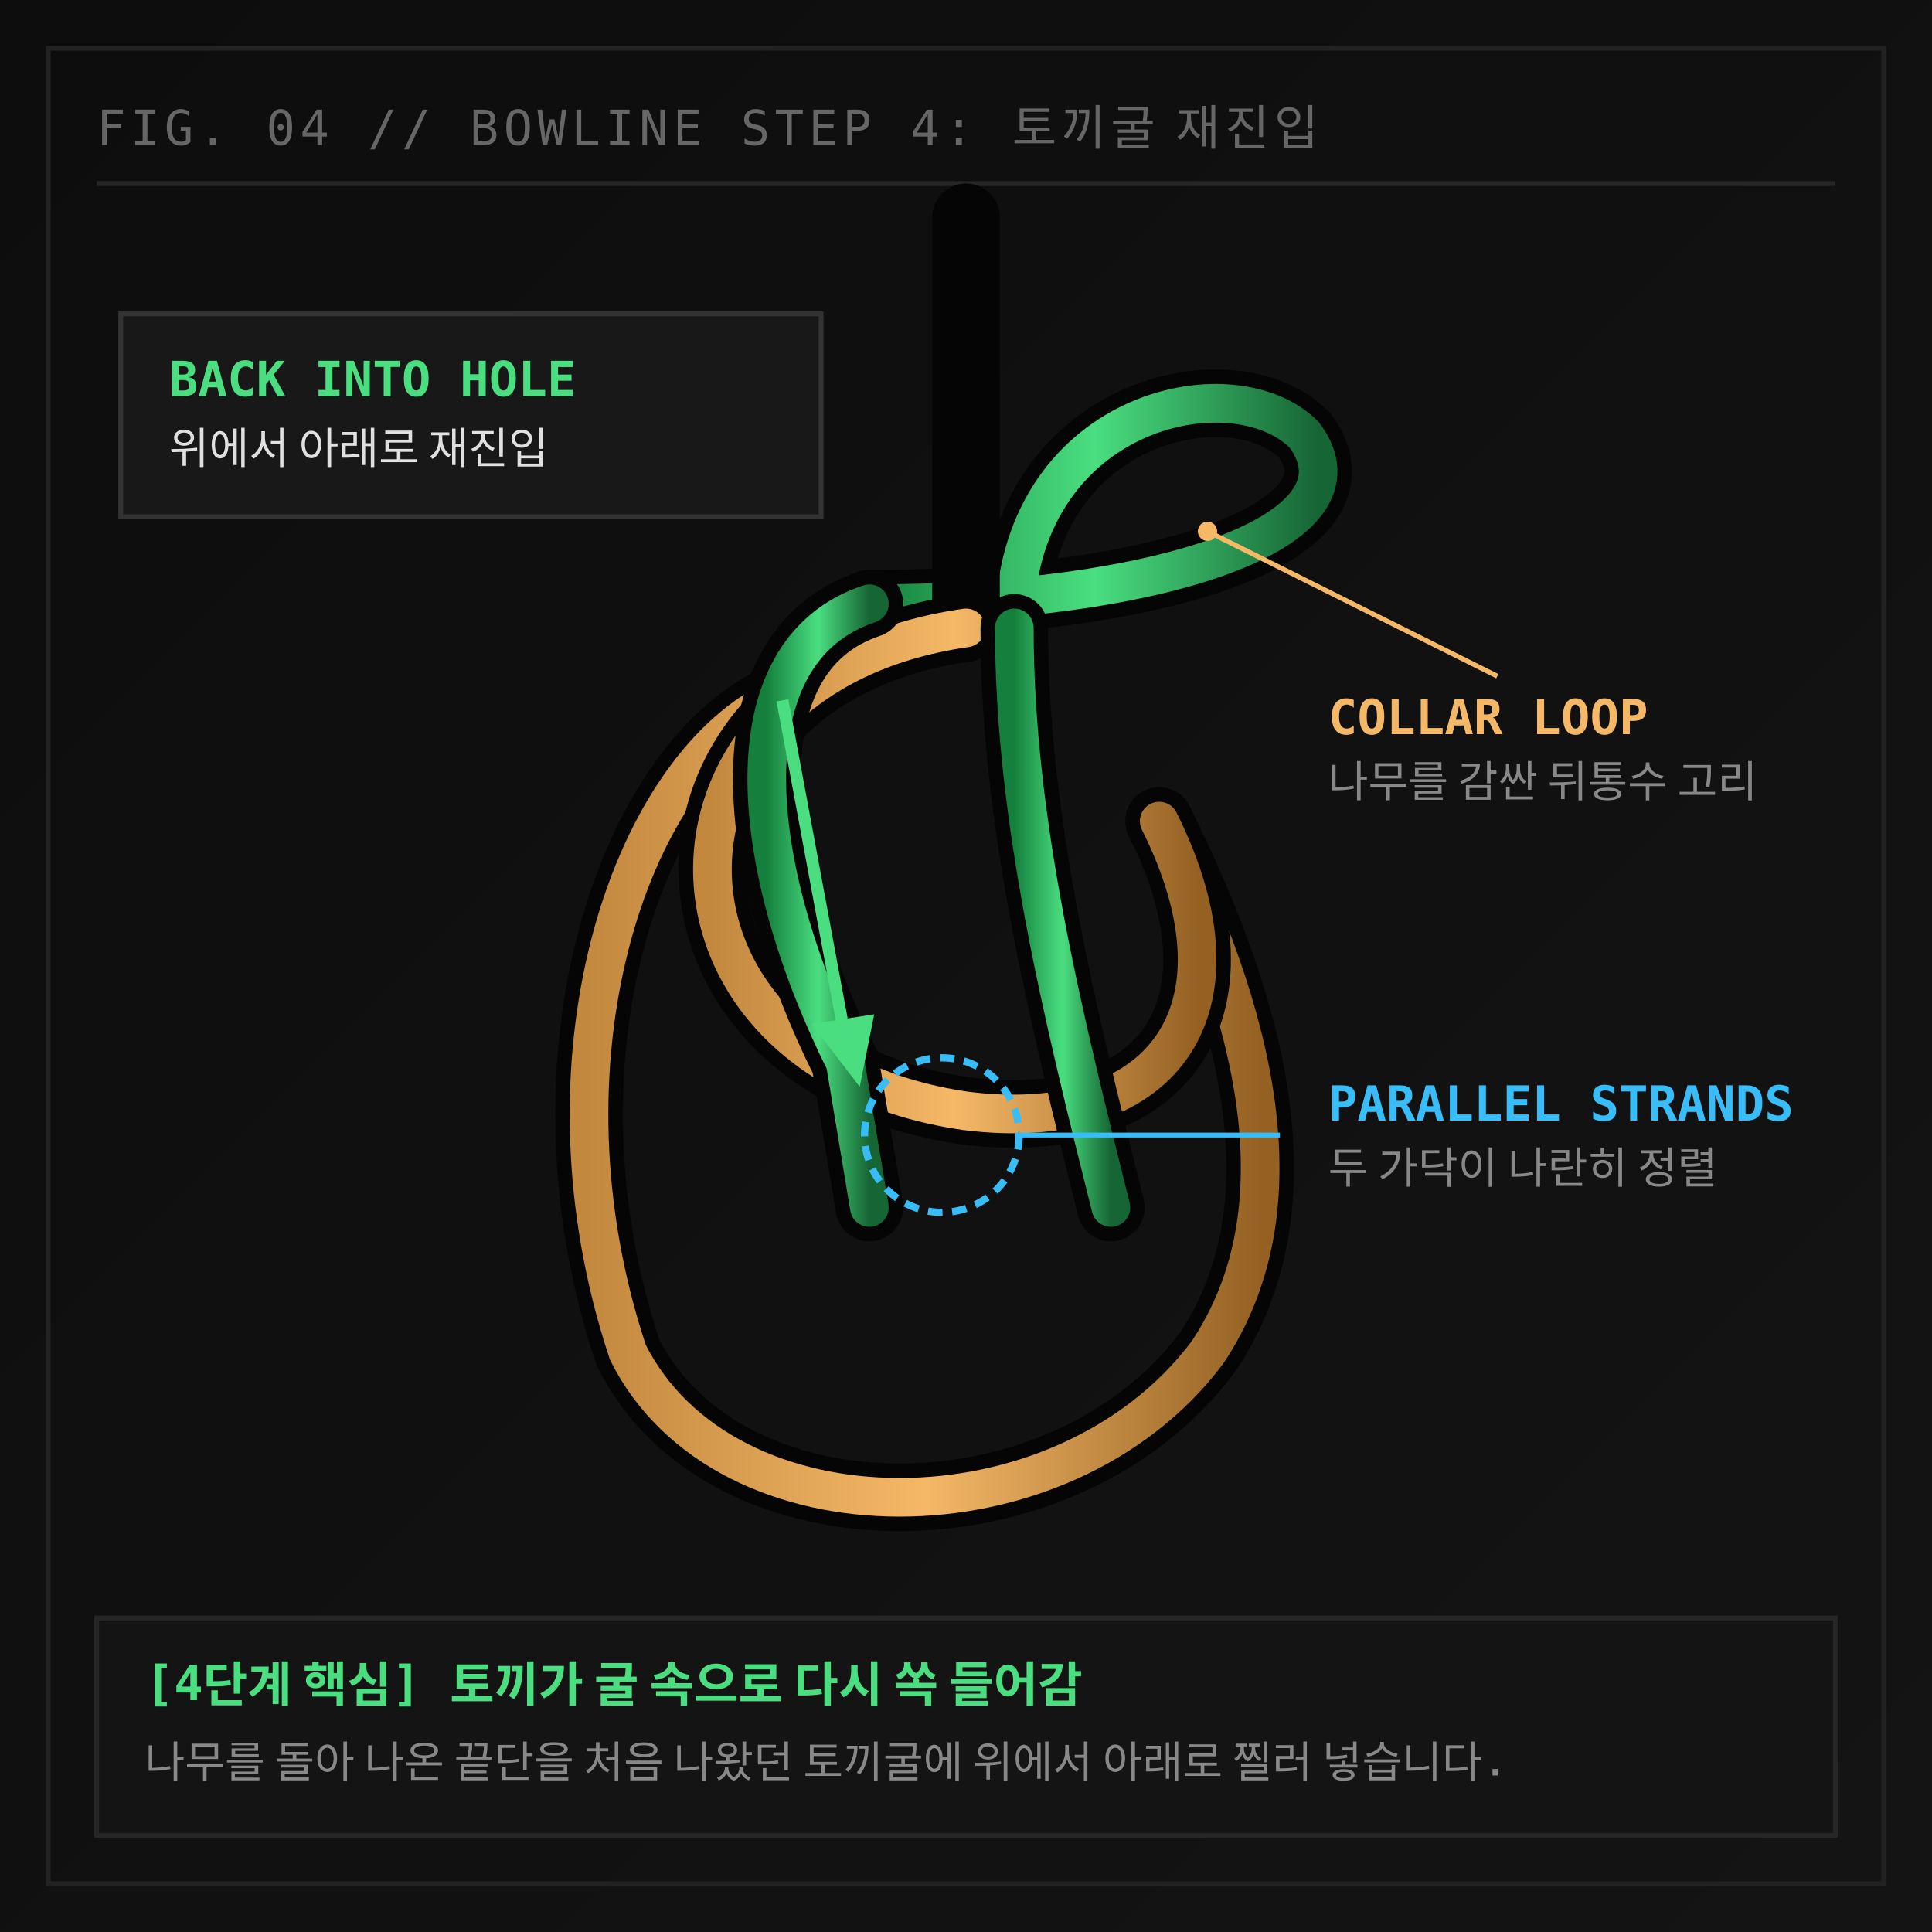
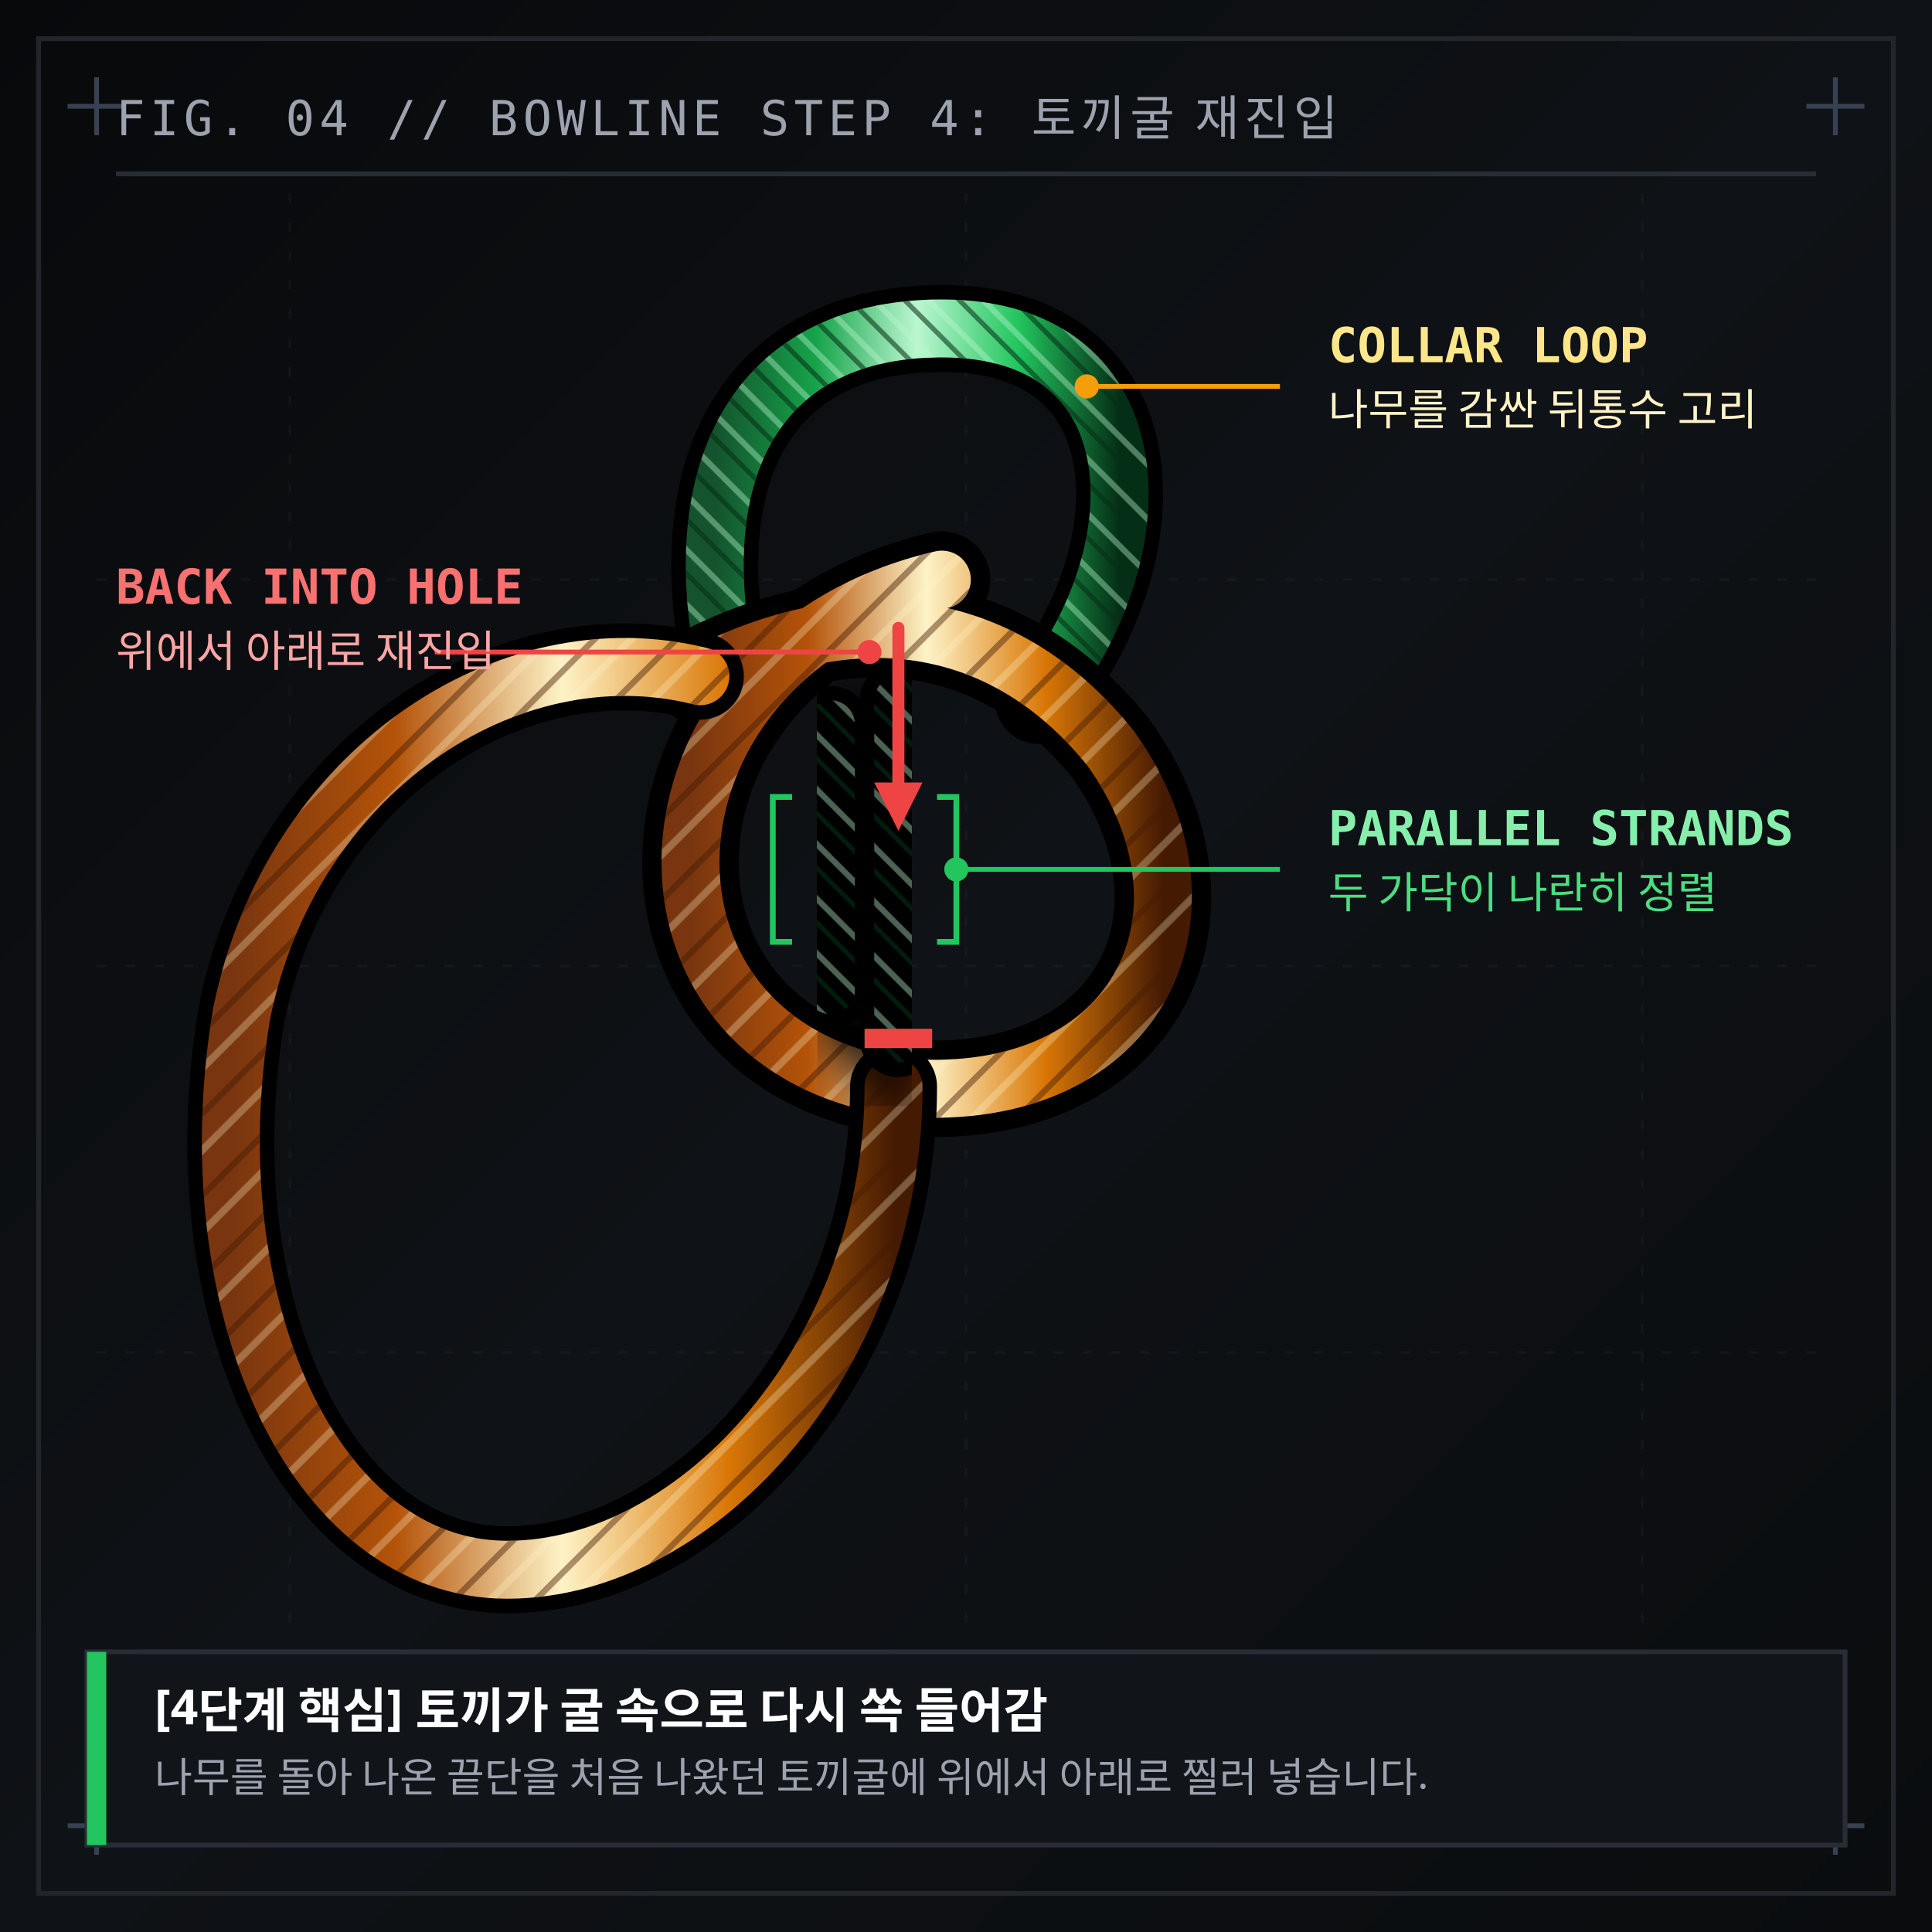
<svg xmlns="http://www.w3.org/2000/svg" viewBox="0 0 400 400" class="w-full h-full">
  <defs>
-     <linearGradient id="bg04" x1="0%" y1="0%" x2="100%" y2="100%">
-       <stop offset="0%" stop-color="#0d0d0d" />
-       <stop offset="100%" stop-color="#141414" />
+     <linearGradient id="bgGrad04" x1="0%" y1="0%" x2="100%" y2="100%">
+       <stop offset="0%" stop-color="#08090b" />
+       <stop offset="50%" stop-color="#0f1216" />
+       <stop offset="100%" stop-color="#0a0c0e" />
    </linearGradient>
-     <linearGradient id="standingRope4" x1="0%" y1="0%" x2="100%" y2="0%">
-       <stop offset="0%" stop-color="#c2883e" />
-       <stop offset="50%" stop-color="#f5b867" />
-       <stop offset="100%" stop-color="#946123" />
+     <linearGradient id="ropeManila04" x1="0%" y1="0%" x2="100%" y2="0%">
+       <stop offset="0%" stop-color="#78350f" />
+       <stop offset="25%" stop-color="#b45309" />
+       <stop offset="50%" stop-color="#fef3c7" />
+       <stop offset="75%" stop-color="#d97706" />
+       <stop offset="100%" stop-color="#451a03" />
    </linearGradient>
-     <linearGradient id="workingRope4" x1="0%" y1="0%" x2="100%" y2="0%">
-       <stop offset="0%" stop-color="#15803d" />
-       <stop offset="50%" stop-color="#4ade80" />
-       <stop offset="100%" stop-color="#166534" />
+     <linearGradient id="ropeGreen04" x1="0%" y1="0%" x2="100%" y2="0%">
+       <stop offset="0%" stop-color="#14532d" />
+       <stop offset="25%" stop-color="#16a34a" />
+       <stop offset="50%" stop-color="#bbf7d0" />
+       <stop offset="75%" stop-color="#22c55e" />
+       <stop offset="100%" stop-color="#052e16" />
    </linearGradient>
+     <filter id="shadowDeep04" x="-20%" y="-20%" width="140%" height="140%">
+       <feDropShadow dx="0" dy="5" stdDeviation="5" flood-color="#000000" flood-opacity="0.95" />
+     </filter>
+     <pattern id="braidManila04" width="12" height="12" patternUnits="userSpaceOnUse" patternTransform="rotate(45)">
+       <line x1="0" y1="0" x2="0" y2="12" stroke="#451a03" stroke-width="2.5" opacity="0.6" />
+       <line x1="6" y1="0" x2="6" y2="12" stroke="#fef3c7" stroke-width="1.5" opacity="0.4" />
+     </pattern>
+     <pattern id="braidGreen04" width="8" height="8" patternUnits="userSpaceOnUse" patternTransform="rotate(-45)">
+       <line x1="0" y1="0" x2="0" y2="8" stroke="#052e16" stroke-width="2" opacity="0.7" />
+       <line x1="4" y1="0" x2="4" y2="8" stroke="#bbf7d0" stroke-width="1.2" opacity="0.5" />
+     </pattern>
  </defs>
-   <rect width="400" height="400" fill="url(#bg04)" />
-   <rect x="10" y="10" width="380" height="380" fill="none" stroke="#222" stroke-width="1" />
-   <text x="20" y="30" fill="#666666" font-family="'JetBrains Mono', monospace" font-size="10" letter-spacing="1">FIG. 04 // BOWLINE STEP 4: 토끼굴 재진입</text>
-   <line x1="20" y1="38" x2="380" y2="38" stroke="#262626" stroke-width="1" />
-   <path d="M 210 130 C 210 85 255 75 270 90 C 285 110 240 125 180 125" stroke="#050505" stroke-width="14" stroke-linecap="round" fill="none" />
-   <path d="M 210 130 C 210 85 255 75 270 90 C 285 110 240 125 180 125" stroke="url(#workingRope4)" stroke-width="8" stroke-linecap="round" fill="none" />
-   <path d="M 200 45 L 200 130" stroke="#050505" stroke-width="14" stroke-linecap="round" />
-   <path d="M 200 45 L 200 130" stroke="url(#standingRope4)" stroke-width="8" stroke-linecap="round" />
-   <path d="M 160 145 C 130 160 110 220 130 280 C 150 320 220 320 250 280 C 270 250 260 210 240 170" stroke="#050505" stroke-width="14" stroke-linecap="round" fill="none" />
-   <path d="M 160 145 C 130 160 110 220 130 280 C 150 320 220 320 250 280 C 270 250 260 210 240 170" stroke="url(#standingRope4)" stroke-width="8" stroke-linecap="round" fill="none" />
-   <path d="M 200 130 C 130 140 130 220 200 230 C 240 235 260 210 240 170" stroke="#050505" stroke-width="14" stroke-linecap="round" fill="none" />
-   <path d="M 200 130 C 130 140 130 220 200 230 C 240 235 260 210 240 170" stroke="url(#standingRope4)" stroke-width="8" stroke-linecap="round" fill="none" />
-   <path d="M 230 250 C 220 210 210 170 210 130" stroke="#050505" stroke-width="14" stroke-linecap="round" fill="none" />
-   <path d="M 230 250 C 220 210 210 170 210 130" stroke="url(#workingRope4)" stroke-width="8" stroke-linecap="round" fill="none" />
-   <path d="M 180 125 C 150 135 155 180 175 220 L 180 250" stroke="#050505" stroke-width="14" stroke-linecap="round" fill="none" />
-   <path d="M 180 125 C 150 135 155 180 175 220 L 180 250" stroke="url(#workingRope4)" stroke-width="8" stroke-linecap="round" fill="none" />
-   <line x1="162" y1="145" x2="175" y2="215" stroke="#4ade80" stroke-width="2.5" />
-   <polygon points="178,225 168,212 181,210" fill="#4ade80" />
-   <rect x="25" y="65" width="145" height="42" fill="#181818" stroke="#333" stroke-width="1" />
-   <text x="35" y="82" fill="#4ade80" font-family="'JetBrains Mono', monospace" font-size="10" font-weight="bold">BACK INTO HOLE</text>
-   <text x="35" y="96" fill="#e0e0e0" font-family="'JetBrains Mono', monospace" font-size="9">위에서 아래로 재진입</text>
-   <circle cx="195" cy="235" r="16" fill="none" stroke="#38bdf8" stroke-width="1.5" stroke-dasharray="3 2" />
-   <line x1="211" y1="235" x2="265" y2="235" stroke="#38bdf8" stroke-width="1" />
-   <text x="275" y="232" fill="#38bdf8" font-family="'JetBrains Mono', monospace" font-size="10" font-weight="bold">PARALLEL STRANDS</text>
-   <text x="275" y="245" fill="#888888" font-family="'JetBrains Mono', monospace" font-size="9">두 가닥이 나란히 정렬</text>
-   <line x1="250" y1="110" x2="310" y2="140" stroke="#f5b867" stroke-width="1" />
-   <circle cx="250" cy="110" r="2" fill="#f5b867" />
-   <text x="275" y="152" fill="#f5b867" font-family="'JetBrains Mono', monospace" font-size="10" font-weight="bold">COLLAR LOOP</text>
-   <text x="275" y="165" fill="#888888" font-family="'JetBrains Mono', monospace" font-size="9">나무를 감싼 뒤통수 고리</text>
-   <rect x="20" y="335" width="360" height="45" fill="#141414" stroke="#262626" stroke-width="1" />
-   <text x="30" y="352" fill="#4ade80" font-family="'JetBrains Mono', monospace" font-size="10" font-weight="bold">[4단계 핵심] 토끼가 굴 속으로 다시 쏙 들어감</text>
-   <text x="30" y="368" fill="#888888" font-family="'JetBrains Mono', monospace" font-size="9">나무를 돌아 나온 끝단을 처음 나왔던 토끼굴에 위에서 아래로 찔러 넣습니다.</text>
+   <rect width="400" height="400" fill="url(#bgGrad04)" />
+   <rect x="8" y="8" width="384" height="384" fill="none" stroke="#22262c" stroke-width="1" />
+   <path d="M 14 22 L 26 22 M 20 16 L 20 28" stroke="#374151" stroke-width="1" />
+   <path d="M 386 22 L 374 22 M 380 16 L 380 28" stroke="#374151" stroke-width="1" />
+   <path d="M 14 378 L 26 378 M 20 372 L 20 384" stroke="#374151" stroke-width="1" />
+   <path d="M 386 378 L 374 378 M 380 372 L 380 384" stroke="#374151" stroke-width="1" />
+   <text x="24" y="28" fill="#9ca3af" font-family="'JetBrains Mono', monospace" font-size="10" letter-spacing="1">FIG. 04 // BOWLINE STEP 4: 토끼굴 재진입</text>
+   <line x1="24" y1="36" x2="376" y2="36" stroke="#262d35" stroke-width="1" />
+   <g opacity="0.12" stroke="#4b5563" stroke-width="0.5" stroke-dasharray="2 4">
+     <line x1="60" y1="40" x2="60" y2="340" />
+     <line x1="200" y1="40" x2="200" y2="340" />
+     <line x1="340" y1="40" x2="340" y2="340" />
+     <line x1="20" y1="120" x2="380" y2="120" />
+     <line x1="20" y1="200" x2="380" y2="200" />
+     <line x1="20" y1="280" x2="380" y2="280" />
+   </g>
+   <path d="M 215 145 C 240 115 240 68 195 68 C 155 68 140 100 152 145" stroke="#000000" stroke-width="18" stroke-linecap="round" fill="none" />
+   <path d="M 215 145 C 240 115 240 68 195 68 C 155 68 140 100 152 145" stroke="url(#ropeGreen04)" stroke-width="12" stroke-linecap="round" fill="none" />
+   <path d="M 215 145 C 240 115 240 68 195 68 C 155 68 140 100 152 145" stroke="url(#braidGreen04)" stroke-width="12" stroke-linecap="round" fill="none" opacity="0.8" />
+   <g filter="url(#shadowDeep04)">
+     <path d="M 195 42 L 195 120" stroke="#000000" stroke-width="20" stroke-linecap="round" />
+     <path d="M 195 42 L 195 120" stroke="url(#ropeManila04)" stroke-width="14" stroke-linecap="round" />
+     <path d="M 195 42 L 195 120" stroke="url(#braidManila04)" stroke-width="14" stroke-linecap="round" opacity="0.75" />
+   </g>
+   <path d="M 195 120 C 130 135 125 215 185 225 C 235 230 255 190 230 155 C 210 130 180 122 145 140" stroke="#000000" stroke-width="20" stroke-linecap="round" fill="none" />
+   <path d="M 195 120 C 130 135 125 215 185 225 C 235 230 255 190 230 155 C 210 130 180 122 145 140" stroke="url(#ropeManila04)" stroke-width="12" stroke-linecap="round" fill="none" />
+   <path d="M 195 120 C 130 135 125 215 185 225 C 235 230 255 190 230 155 C 210 130 180 122 145 140" stroke="url(#braidManila04)" stroke-width="12" stroke-linecap="round" fill="none" opacity="0.75" />
+   <path d="M 185 225 C 185 280 145 325 105 325 C 65 325 40 270 50 210 C 60 160 105 130 145 140" stroke="#000000" stroke-width="18" stroke-linecap="round" fill="none" />
+   <path d="M 185 225 C 185 280 145 325 105 325 C 65 325 40 270 50 210 C 60 160 105 130 145 140" stroke="url(#ropeManila04)" stroke-width="12" stroke-linecap="round" fill="none" />
+   <path d="M 185 225 C 185 280 145 325 105 325 C 65 325 40 270 50 210 C 60 160 105 130 145 140" stroke="url(#braidManila04)" stroke-width="12" stroke-linecap="round" fill="none" opacity="0.75" />
+   <g filter="url(#shadowDeep04)">
+     <path d="M 172 205 L 172 150" stroke="#000000" stroke-width="16" stroke-linecap="round" />
+     <path d="M 172 205 L 172 150" stroke="url(#ropeGreen04)" stroke-width="10" stroke-linecap="round" />
+     <path d="M 172 205 L 172 150" stroke="url(#braidGreen04)" stroke-width="10" stroke-linecap="round" opacity="0.8" />
+     <path d="M 186 145 L 186 215" stroke="#000000" stroke-width="16" stroke-linecap="round" />
+     <path d="M 186 145 L 186 215" stroke="url(#ropeGreen04)" stroke-width="10" stroke-linecap="round" />
+     <path d="M 186 145 L 186 215" stroke="url(#braidGreen04)" stroke-width="10" stroke-linecap="round" opacity="0.8" />
+   </g>
+   <line x1="181" y1="215" x2="191" y2="215" stroke="#ef4444" stroke-width="4" stroke-linecap="square" />
+   <path d="M 186 130 L 186 165" stroke="#ef4444" stroke-width="2.5" stroke-linecap="round" fill="none" />
+   <polygon points="186,172 181,162 191,162" fill="#ef4444" />
+   <path d="M 164 165 L 160 165 L 160 195 L 164 195" fill="none" stroke="#22c55e" stroke-width="1.2" />
+   <path d="M 194 165 L 198 165 L 198 195 L 194 195" fill="none" stroke="#22c55e" stroke-width="1.2" />
+   <line x1="180" y1="135" x2="90" y2="135" stroke="#ef4444" stroke-width="1" />
+   <circle cx="180" cy="135" r="2.5" fill="#ef4444" />
+   <text x="24" y="125" fill="#f87171" font-family="'JetBrains Mono', monospace" font-size="10" font-weight="bold">BACK INTO HOLE</text>
+   <text x="24" y="138" fill="#fca5a5" font-family="'JetBrains Mono', monospace" font-size="9">위에서 아래로 재진입</text>
+   <line x1="198" y1="180" x2="265" y2="180" stroke="#22c55e" stroke-width="1" />
+   <circle cx="198" cy="180" r="2.5" fill="#22c55e" />
+   <text x="275" y="175" fill="#86efac" font-family="'JetBrains Mono', monospace" font-size="10" font-weight="bold">PARALLEL STRANDS</text>
+   <text x="275" y="188" fill="#4ade80" font-family="'JetBrains Mono', monospace" font-size="9">두 가닥이 나란히 정렬</text>
+   <line x1="225" y1="80" x2="265" y2="80" stroke="#f59e0b" stroke-width="1" />
+   <circle cx="225" cy="80" r="2.5" fill="#f59e0b" />
+   <text x="275" y="75" fill="#fde68a" font-family="'JetBrains Mono', monospace" font-size="10" font-weight="bold">COLLAR LOOP</text>
+   <text x="275" y="88" fill="#fef3c7" font-family="'JetBrains Mono', monospace" font-size="9">나무를 감싼 뒤통수 고리</text>
+   <rect x="18" y="342" width="364" height="40" fill="#111419" stroke="#262d35" stroke-width="1" />
+   <rect x="18" y="342" width="4" height="40" fill="#22c55e" />
+   <text x="32" y="357" fill="#ffffff" font-family="'Space Grotesk', sans-serif" font-size="10" font-weight="bold">[4단계 핵심] 토끼가 굴 속으로 다시 쏙 들어감</text>
+   <text x="32" y="371" fill="#9ca3af" font-family="'Chivo', sans-serif" font-size="8.5">나무를 돌아 나온 끝단을 처음 나왔던 토끼굴에 위에서 아래로 찔러 넣습니다.</text>
</svg>
